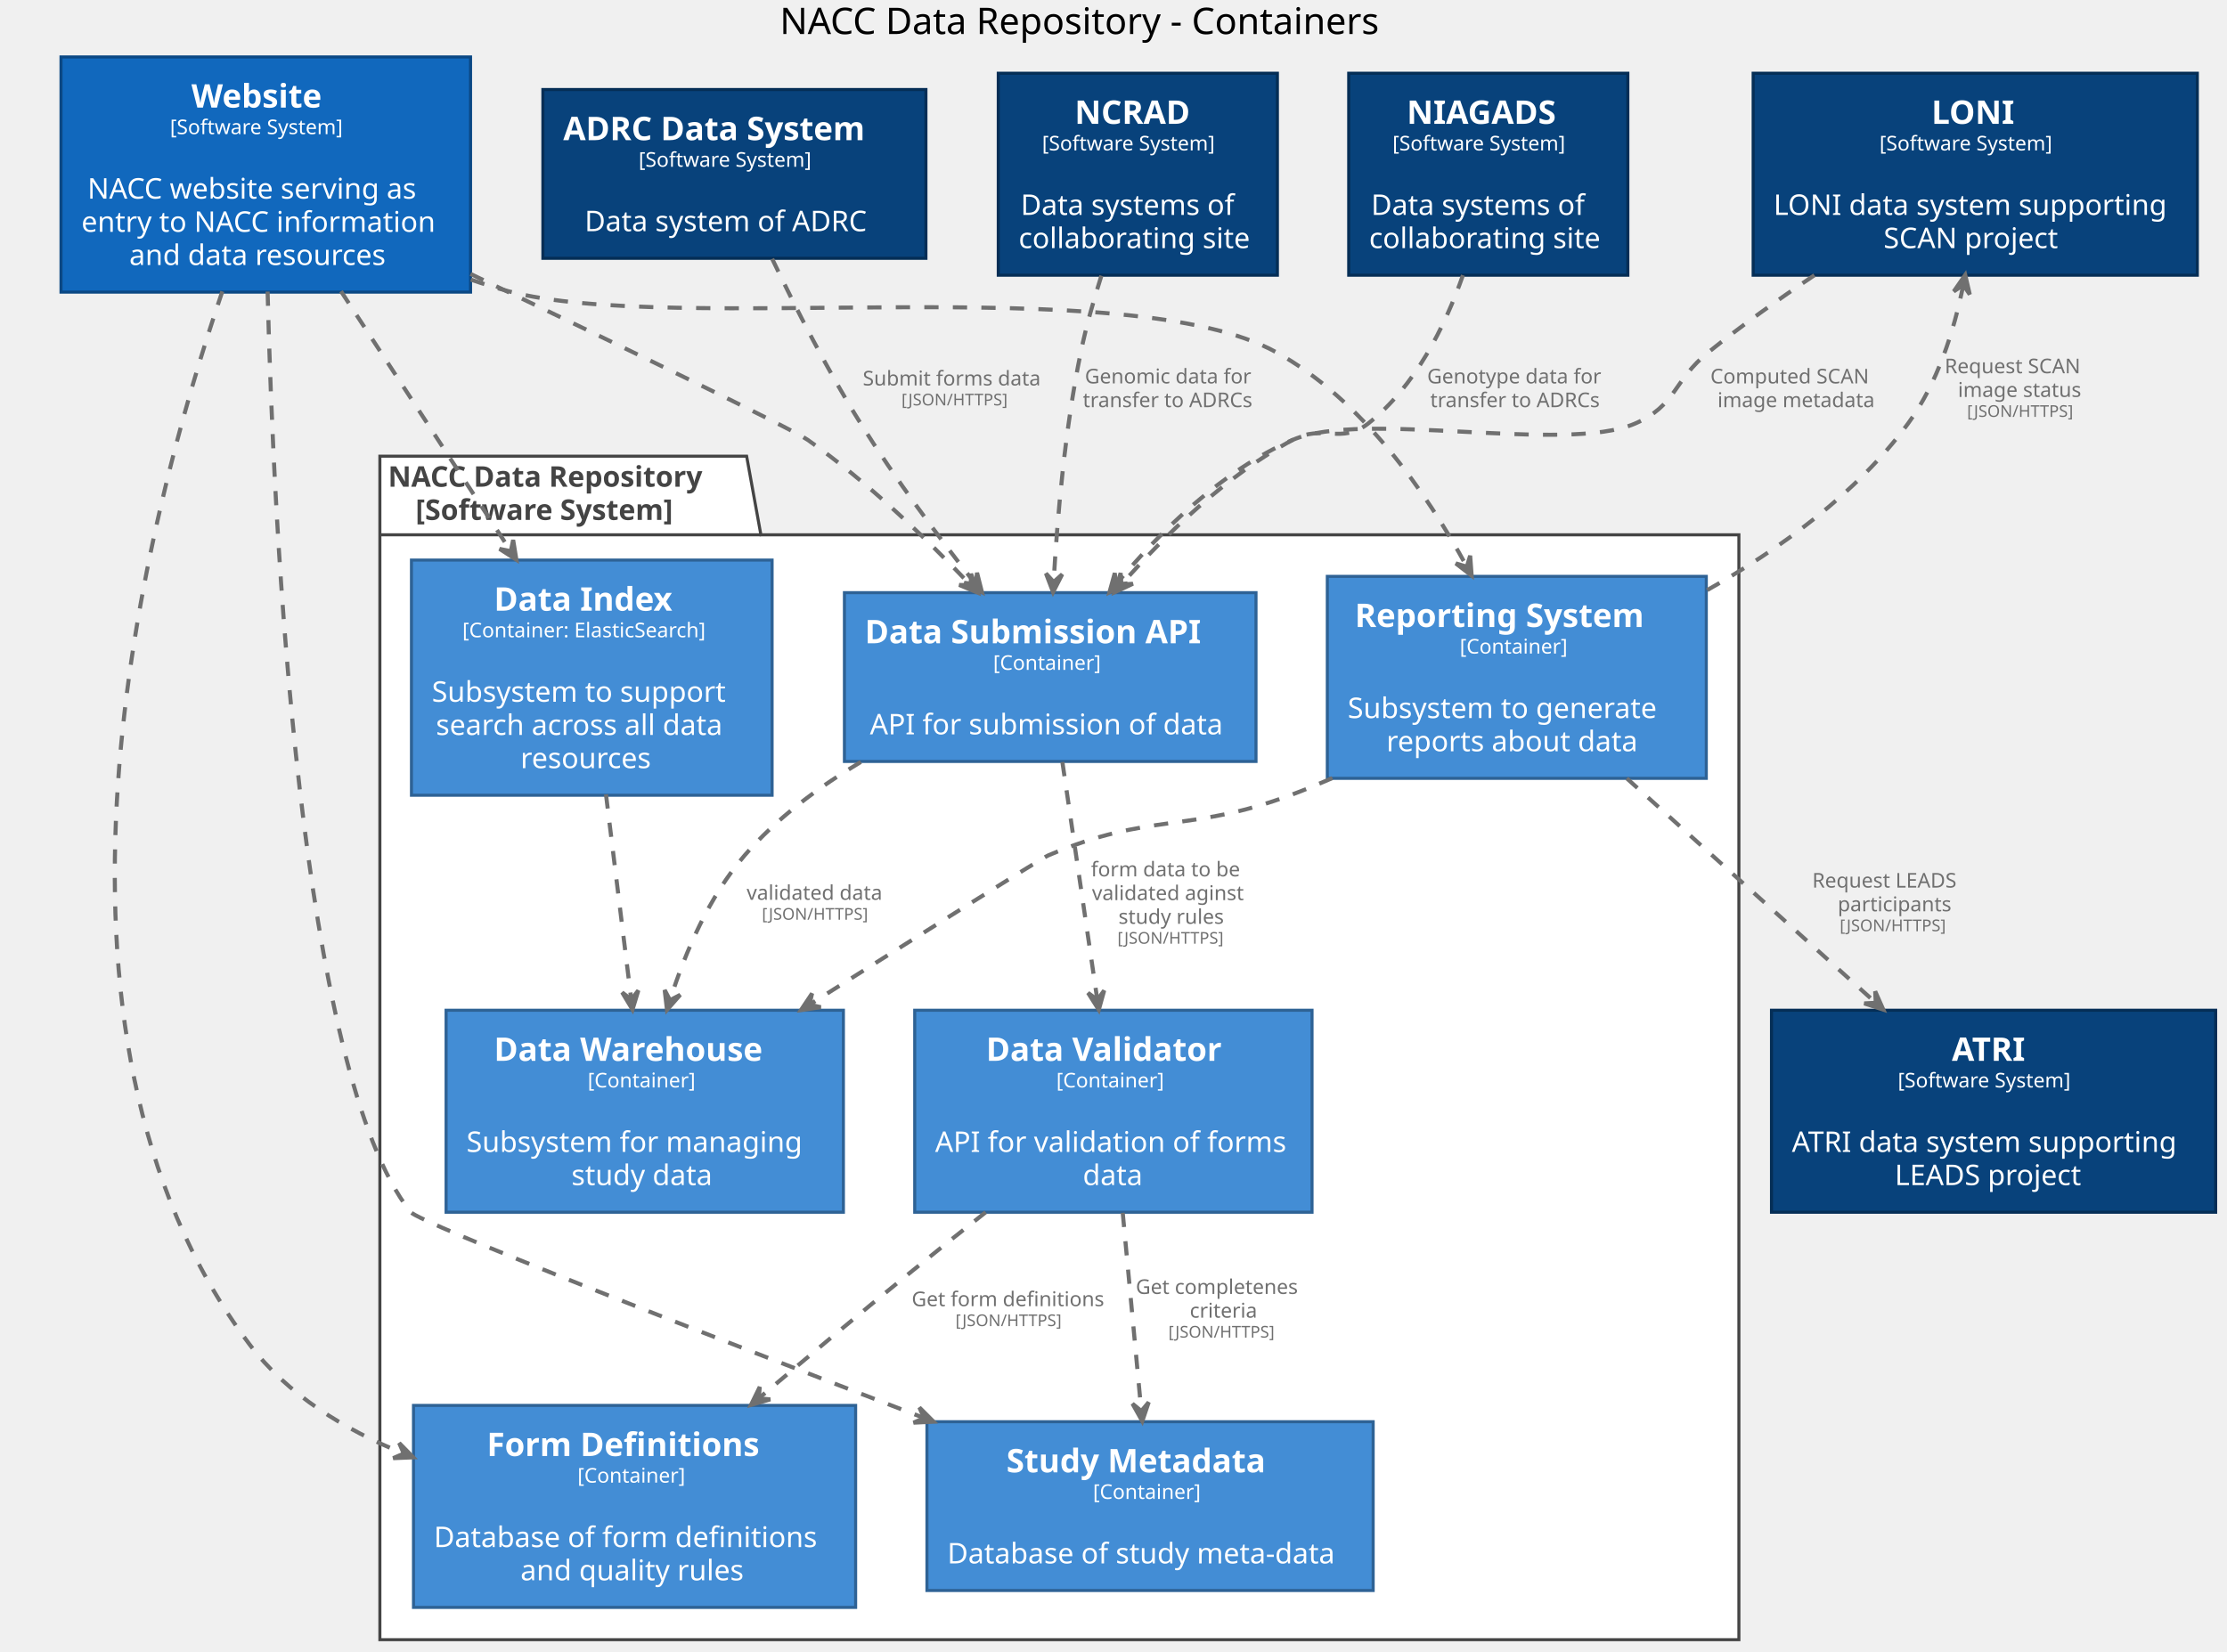
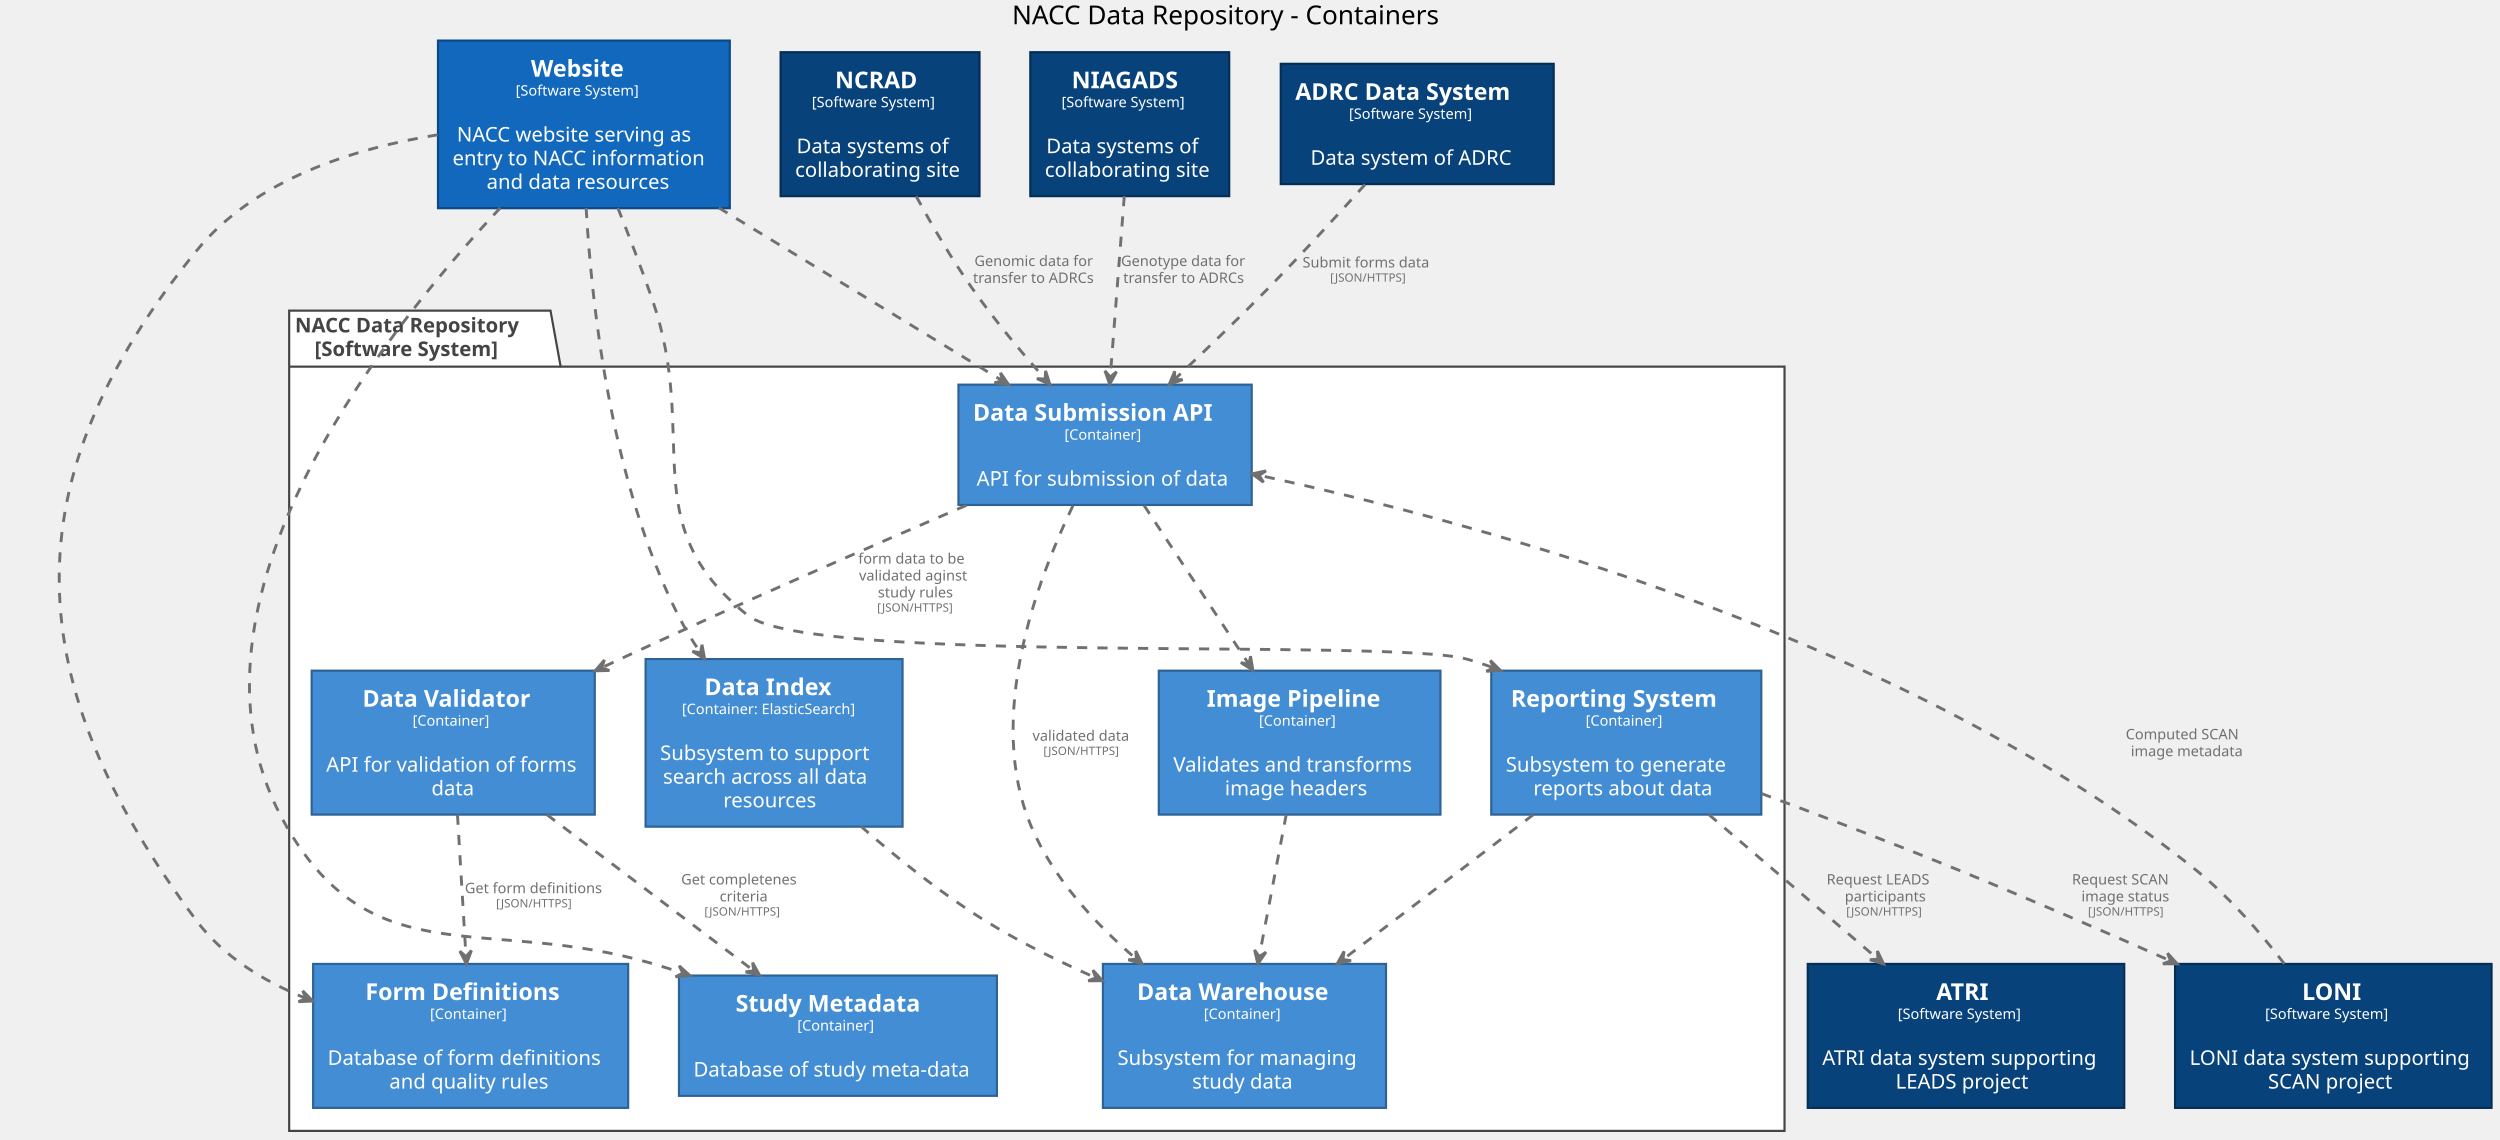
- <svg xmlns="http://www.w3.org/2000/svg" contentScriptType="application/ecmascript" contentStyleType="text/css" height="811px" preserveAspectRatio="none" style="width:1093px;height:811px;background:#FFFFFF;" version="1.1" viewBox="0 0 1093 811" width="1093px" zoomAndPan="magnify">
+ <svg xmlns="http://www.w3.org/2000/svg" contentScriptType="application/ecmascript" contentStyleType="text/css" height="785px" preserveAspectRatio="none" style="width:1722px;height:785px;background:#FFFFFF;" version="1.1" viewBox="0 0 1722 785" width="1722px" zoomAndPan="magnify">
  <defs />
  <g>
-     <text fill="#000000" font-family="sans-serif" font-size="18" lengthAdjust="spacing" textLength="315" x="382.72" y="16.708">NACC Data Repository - Containers</text>
-     <polygon fill="#FFFFFF" points="186.44,223.953,366.44,223.953,373.44,262.547,853.44,262.547,853.44,804.953,186.44,804.953,186.44,223.953" style="stroke:#444444;stroke-width:1.5;" />
-     <line style="stroke:#444444;stroke-width:1.5;" x1="186.44" x2="373.44" y1="262.547" y2="262.547" />
-     <text fill="#444444" font-family="sans-serif" font-size="14" font-weight="bold" lengthAdjust="spacing" textLength="174" x="190.44" y="238.948">NACC Data Repository</text>
-     <text fill="#444444" font-family="sans-serif" font-size="14" font-weight="bold" lengthAdjust="spacing" textLength="147" x="203.94" y="255.245">[Software System]</text>
-     <rect fill="#438DD5" height="115.453" style="stroke:#2E6295;stroke-width:1.5;" width="177" x="201.94" y="274.953" />
-     <text fill="#FFFFFF" font-family="sans-serif" font-size="16" font-weight="bold" lengthAdjust="spacing" textLength="96" x="242.44" y="299.805">Data Index</text>
-     <text fill="#FFFFFF" font-family="sans-serif" font-size="10" lengthAdjust="spacing" textLength="127" x="226.94" y="312.86">[Container: ElasticSearch]</text>
-     <text fill="#FFFFFF" font-family="sans-serif" font-size="14" lengthAdjust="spacing" textLength="0" x="292.44" y="328.214" />
-     <text fill="#FFFFFF" font-family="sans-serif" font-size="14" lengthAdjust="spacing" textLength="153" x="211.94" y="344.511">Subsystem to support</text>
-     <text fill="#FFFFFF" font-family="sans-serif" font-size="14" lengthAdjust="spacing" textLength="149" x="213.94" y="360.808">search across all data</text>
-     <text fill="#FFFFFF" font-family="sans-serif" font-size="14" lengthAdjust="spacing" textLength="70" x="255.44" y="377.104">resources</text>
-     <rect fill="#438DD5" height="99.156" style="stroke:#2E6295;stroke-width:1.5;" width="186" x="651.44" y="282.953" />
-     <text fill="#FFFFFF" font-family="sans-serif" font-size="16" font-weight="bold" lengthAdjust="spacing" textLength="159" x="664.94" y="307.805">Reporting System</text>
-     <text fill="#FFFFFF" font-family="sans-serif" font-size="10" lengthAdjust="spacing" textLength="56" x="716.44" y="320.86">[Container]</text>
-     <text fill="#FFFFFF" font-family="sans-serif" font-size="14" lengthAdjust="spacing" textLength="0" x="746.44" y="336.214" />
-     <text fill="#FFFFFF" font-family="sans-serif" font-size="14" lengthAdjust="spacing" textLength="162" x="661.44" y="352.511">Subsystem to generate</text>
-     <text fill="#FFFFFF" font-family="sans-serif" font-size="14" lengthAdjust="spacing" textLength="128" x="680.44" y="368.808">reports about data</text>
-     <rect fill="#438DD5" height="99.156" style="stroke:#2E6295;stroke-width:1.5;" width="195" x="218.94" y="495.953" />
-     <text fill="#FFFFFF" font-family="sans-serif" font-size="16" font-weight="bold" lengthAdjust="spacing" textLength="148" x="242.44" y="520.805">Data Warehouse</text>
-     <text fill="#FFFFFF" font-family="sans-serif" font-size="10" lengthAdjust="spacing" textLength="56" x="288.44" y="533.86">[Container]</text>
-     <text fill="#FFFFFF" font-family="sans-serif" font-size="14" lengthAdjust="spacing" textLength="0" x="318.44" y="549.214" />
-     <text fill="#FFFFFF" font-family="sans-serif" font-size="14" lengthAdjust="spacing" textLength="171" x="228.94" y="565.511">Subsystem for managing</text>
-     <text fill="#FFFFFF" font-family="sans-serif" font-size="14" lengthAdjust="spacing" textLength="72" x="280.44" y="581.808">study data</text>
-     <rect fill="#438DD5" height="99.156" style="stroke:#2E6295;stroke-width:1.5;" width="217" x="202.94" y="689.953" />
-     <text fill="#FFFFFF" font-family="sans-serif" font-size="16" font-weight="bold" lengthAdjust="spacing" textLength="145" x="238.94" y="714.805">Form Definitions</text>
-     <text fill="#FFFFFF" font-family="sans-serif" font-size="10" lengthAdjust="spacing" textLength="56" x="283.44" y="727.86">[Container]</text>
-     <text fill="#FFFFFF" font-family="sans-serif" font-size="14" lengthAdjust="spacing" textLength="0" x="313.44" y="743.214" />
-     <text fill="#FFFFFF" font-family="sans-serif" font-size="14" lengthAdjust="spacing" textLength="193" x="212.94" y="759.511">Database of form definitions</text>
-     <text fill="#FFFFFF" font-family="sans-serif" font-size="14" lengthAdjust="spacing" textLength="112" x="255.44" y="775.808">and quality rules</text>
-     <rect fill="#438DD5" height="82.859" style="stroke:#2E6295;stroke-width:1.5;" width="219" x="454.94" y="697.953" />
-     <text fill="#FFFFFF" font-family="sans-serif" font-size="16" font-weight="bold" lengthAdjust="spacing" textLength="141" x="493.94" y="722.805">Study Metadata</text>
-     <text fill="#FFFFFF" font-family="sans-serif" font-size="10" lengthAdjust="spacing" textLength="56" x="536.44" y="735.86">[Container]</text>
-     <text fill="#FFFFFF" font-family="sans-serif" font-size="14" lengthAdjust="spacing" textLength="0" x="566.44" y="751.214" />
-     <text fill="#FFFFFF" font-family="sans-serif" font-size="14" lengthAdjust="spacing" textLength="199" x="464.94" y="767.511">Database of study meta-data</text>
-     <rect fill="#438DD5" height="99.156" style="stroke:#2E6295;stroke-width:1.5;" width="195" x="448.94" y="495.953" />
-     <text fill="#FFFFFF" font-family="sans-serif" font-size="16" font-weight="bold" lengthAdjust="spacing" textLength="125" x="483.94" y="520.805">Data Validator</text>
-     <text fill="#FFFFFF" font-family="sans-serif" font-size="10" lengthAdjust="spacing" textLength="56" x="518.44" y="533.86">[Container]</text>
-     <text fill="#FFFFFF" font-family="sans-serif" font-size="14" lengthAdjust="spacing" textLength="0" x="548.44" y="549.214" />
-     <text fill="#FFFFFF" font-family="sans-serif" font-size="14" lengthAdjust="spacing" textLength="171" x="458.94" y="565.511">API for validation of forms</text>
-     <text fill="#FFFFFF" font-family="sans-serif" font-size="14" lengthAdjust="spacing" textLength="30" x="531.44" y="581.808">data</text>
-     <rect fill="#438DD5" height="82.859" style="stroke:#2E6295;stroke-width:1.5;" width="202" x="414.44" y="290.953" />
-     <text fill="#FFFFFF" font-family="sans-serif" font-size="16" font-weight="bold" lengthAdjust="spacing" textLength="182" x="424.44" y="315.805">Data Submission API</text>
-     <text fill="#FFFFFF" font-family="sans-serif" font-size="10" lengthAdjust="spacing" textLength="56" x="487.44" y="328.86">[Container]</text>
-     <text fill="#FFFFFF" font-family="sans-serif" font-size="14" lengthAdjust="spacing" textLength="0" x="517.44" y="344.214" />
-     <text fill="#FFFFFF" font-family="sans-serif" font-size="14" lengthAdjust="spacing" textLength="177" x="426.94" y="360.511">API for submission of data</text>
-     <rect fill="#08427B" height="99.156" style="stroke:#052E56;stroke-width:1.5;" width="218" x="869.44" y="495.953" />
-     <text fill="#FFFFFF" font-family="sans-serif" font-size="16" font-weight="bold" lengthAdjust="spacing" textLength="41" x="957.94" y="520.805">ATRI</text>
-     <text fill="#FFFFFF" font-family="sans-serif" font-size="10" lengthAdjust="spacing" textLength="94" x="931.44" y="533.86">[Software System]</text>
-     <text fill="#FFFFFF" font-family="sans-serif" font-size="14" lengthAdjust="spacing" textLength="0" x="980.44" y="549.214" />
-     <text fill="#FFFFFF" font-family="sans-serif" font-size="14" lengthAdjust="spacing" textLength="198" x="879.44" y="565.511">ATRI data system supporting</text>
-     <text fill="#FFFFFF" font-family="sans-serif" font-size="14" lengthAdjust="spacing" textLength="97" x="929.94" y="581.808">LEADS project</text>
-     <rect fill="#08427B" height="99.156" style="stroke:#052E56;stroke-width:1.5;" width="137" x="661.94" y="35.953" />
-     <text fill="#FFFFFF" font-family="sans-serif" font-size="16" font-weight="bold" lengthAdjust="spacing" textLength="80" x="690.44" y="60.805">NIAGADS</text>
-     <text fill="#FFFFFF" font-family="sans-serif" font-size="10" lengthAdjust="spacing" textLength="94" x="683.44" y="73.86">[Software System]</text>
-     <text fill="#FFFFFF" font-family="sans-serif" font-size="14" lengthAdjust="spacing" textLength="0" x="732.44" y="89.214" />
-     <text fill="#FFFFFF" font-family="sans-serif" font-size="14" lengthAdjust="spacing" textLength="111" x="672.94" y="105.511">Data systems of</text>
-     <text fill="#FFFFFF" font-family="sans-serif" font-size="14" lengthAdjust="spacing" textLength="117" x="671.94" y="121.808">collaborating site</text>
-     <rect fill="#1168BD" height="115.453" style="stroke:#0B4884;stroke-width:1.5;" width="201" x="29.94" y="27.953" />
-     <text fill="#FFFFFF" font-family="sans-serif" font-size="16" font-weight="bold" lengthAdjust="spacing" textLength="73" x="93.94" y="52.805">Website</text>
-     <text fill="#FFFFFF" font-family="sans-serif" font-size="10" lengthAdjust="spacing" textLength="94" x="83.44" y="65.86">[Software System]</text>
-     <text fill="#FFFFFF" font-family="sans-serif" font-size="14" lengthAdjust="spacing" textLength="0" x="132.44" y="81.214" />
-     <text fill="#FFFFFF" font-family="sans-serif" font-size="14" lengthAdjust="spacing" textLength="171" x="42.94" y="97.511">NACC website serving as</text>
-     <text fill="#FFFFFF" font-family="sans-serif" font-size="14" lengthAdjust="spacing" textLength="177" x="39.94" y="113.808">entry to NACC information</text>
-     <text fill="#FFFFFF" font-family="sans-serif" font-size="14" lengthAdjust="spacing" textLength="134" x="63.44" y="130.105">and data resources</text>
-     <rect fill="#08427B" height="82.859" style="stroke:#052E56;stroke-width:1.5;" width="188" x="266.44" y="43.953" />
-     <text fill="#FFFFFF" font-family="sans-serif" font-size="16" font-weight="bold" lengthAdjust="spacing" textLength="168" x="276.44" y="68.805">ADRC Data System</text>
-     <text fill="#FFFFFF" font-family="sans-serif" font-size="10" lengthAdjust="spacing" textLength="94" x="313.44" y="81.86">[Software System]</text>
-     <text fill="#FFFFFF" font-family="sans-serif" font-size="14" lengthAdjust="spacing" textLength="0" x="362.44" y="97.214" />
-     <text fill="#FFFFFF" font-family="sans-serif" font-size="14" lengthAdjust="spacing" textLength="147" x="286.94" y="113.511">Data system of ADRC</text>
-     <rect fill="#08427B" height="99.156" style="stroke:#052E56;stroke-width:1.5;" width="218" x="860.44" y="35.953" />
-     <text fill="#FFFFFF" font-family="sans-serif" font-size="16" font-weight="bold" lengthAdjust="spacing" textLength="43" x="947.94" y="60.805">LONI</text>
-     <text fill="#FFFFFF" font-family="sans-serif" font-size="10" lengthAdjust="spacing" textLength="94" x="922.44" y="73.86">[Software System]</text>
-     <text fill="#FFFFFF" font-family="sans-serif" font-size="14" lengthAdjust="spacing" textLength="0" x="971.44" y="89.214" />
-     <text fill="#FFFFFF" font-family="sans-serif" font-size="14" lengthAdjust="spacing" textLength="198" x="870.44" y="105.511">LONI data system supporting</text>
-     <text fill="#FFFFFF" font-family="sans-serif" font-size="14" lengthAdjust="spacing" textLength="90" x="924.44" y="121.808">SCAN project</text>
-     <rect fill="#08427B" height="99.156" style="stroke:#052E56;stroke-width:1.5;" width="137" x="489.94" y="35.953" />
-     <text fill="#FFFFFF" font-family="sans-serif" font-size="16" font-weight="bold" lengthAdjust="spacing" textLength="62" x="527.44" y="60.805">NCRAD</text>
-     <text fill="#FFFFFF" font-family="sans-serif" font-size="10" lengthAdjust="spacing" textLength="94" x="511.44" y="73.86">[Software System]</text>
-     <text fill="#FFFFFF" font-family="sans-serif" font-size="14" lengthAdjust="spacing" textLength="0" x="560.44" y="89.214" />
-     <text fill="#FFFFFF" font-family="sans-serif" font-size="14" lengthAdjust="spacing" textLength="111" x="500.94" y="105.511">Data systems of</text>
-     <text fill="#FFFFFF" font-family="sans-serif" font-size="14" lengthAdjust="spacing" textLength="117" x="499.94" y="121.808">collaborating site</text>
-     <path d="M798.42,382.123 C834.88,415.003 882.99,458.383 920.29,492.023 " fill="none" id="NACCDataRepository.ReportingSystem-to-ATRI" style="stroke:#707070;stroke-width:2.0;stroke-dasharray:7.0,7.0;" />
-     <polygon fill="#707070" points="924.33,495.663,920.335,486.661,920.621,492.31,914.971,492.596,924.33,495.663" style="stroke:#707070;stroke-width:2.0;" />
-     <text fill="#707070" font-family="sans-serif" font-size="10" lengthAdjust="spacing" textLength="78" x="889.44" y="435.735">Request LEADS</text>
-     <text fill="#707070" font-family="sans-serif" font-size="10" lengthAdjust="spacing" textLength="56" x="901.94" y="447.376">participants</text>
-     <text fill="#707070" font-family="sans-serif" font-size="8" lengthAdjust="spacing" textLength="54" x="902.94" y="457.16">[JSON/HTTPS]</text>
-     <path d="M521.42,374.133 C526.28,407.233 533.19,454.233 538.51,490.483 " fill="none" id="NACCDataRepository.DataSubmissionAPI-to-NACCDataRepository.DataValidator" style="stroke:#707070;stroke-width:2.0;stroke-dasharray:7.0,7.0;" />
-     <polygon fill="#707070" points="539.28,495.743,541.925,486.256,538.551,490.797,534.01,487.423,539.28,495.743" style="stroke:#707070;stroke-width:2.0;" />
-     <text fill="#707070" font-family="sans-serif" font-size="10" lengthAdjust="spacing" textLength="77" x="535.44" y="430.235">form data to be</text>
-     <text fill="#707070" font-family="sans-serif" font-size="10" lengthAdjust="spacing" textLength="76" x="535.94" y="441.876">validated aginst</text>
-     <text fill="#707070" font-family="sans-serif" font-size="10" lengthAdjust="spacing" textLength="53" x="548.94" y="453.517">study rules</text>
-     <text fill="#707070" font-family="sans-serif" font-size="8" lengthAdjust="spacing" textLength="54" x="548.44" y="463.301">[JSON/HTTPS]</text>
-     <path d="M422.49,374.063 C401.68,386.453 381.14,401.733 365.44,419.953 C348.1,440.073 336.47,467.063 328.91,490.773 " fill="none" id="NACCDataRepository.DataSubmissionAPI-to-NACCDataRepository.DataWarehouse" style="stroke:#707070;stroke-width:2.0;stroke-dasharray:7.0,7.0;" />
-     <polygon fill="#707070" points="327.36,495.783,333.855,488.379,328.846,491.009,326.216,486.001,327.36,495.783" style="stroke:#707070;stroke-width:2.0;" />
-     <text fill="#707070" font-family="sans-serif" font-size="10" lengthAdjust="spacing" textLength="69" x="366.44" y="441.735">validated data</text>
-     <text fill="#707070" font-family="sans-serif" font-size="8" lengthAdjust="spacing" textLength="54" x="373.94" y="451.519">[JSON/HTTPS]</text>
-     <path d="M297.41,389.993 C301.25,421.153 305.99,459.633 309.78,490.383 " fill="none" id="NACCDataRepository.DataIndex-to-NACCDataRepository.DataWarehouse" style="stroke:#707070;stroke-width:2.0;stroke-dasharray:7.0,7.0;" />
-     <polygon fill="#707070" points="310.43,495.643,313.293,486.219,309.815,490.681,305.354,487.203,310.43,495.643" style="stroke:#707070;stroke-width:2.0;" />
-     <text fill="#000000" font-family="sans-serif" font-size="10" lengthAdjust="spacing" textLength="0" x="310.44" y="446.735" />
-     <path d="M653.94,381.973 C647.41,384.833 640.87,387.533 634.44,389.953 C582.98,409.303 565.01,398.383 514.44,419.953 C511.13,421.363 450.77,459.393 397.56,493.053 " fill="none" id="NACCDataRepository.ReportingSystem-to-NACCDataRepository.DataWarehouse" style="stroke:#707070;stroke-width:2.0;stroke-dasharray:7.0,7.0;" />
-     <polygon fill="#707070" points="393.09,495.873,402.835,494.448,397.317,493.203,398.562,487.685,393.09,495.873" style="stroke:#707070;stroke-width:2.0;" />
-     <text fill="#000000" font-family="sans-serif" font-size="10" lengthAdjust="spacing" textLength="0" x="518.44" y="446.735" />
-     <path d="M230.95,134.473 C303.03,169.063 388.75,210.563 396.44,215.953 C425.64,236.433 454.44,264.143 476.39,287.283 " fill="none" id="Website-to-NACCDataRepository.DataSubmissionAPI" style="stroke:#707070;stroke-width:2.0;stroke-dasharray:7.0,7.0;" />
-     <polygon fill="#707070" points="479.86,290.953,476.586,281.664,476.426,287.319,470.772,287.159,479.86,290.953" style="stroke:#707070;stroke-width:2.0;" />
-     <text fill="#000000" font-family="sans-serif" font-size="10" lengthAdjust="spacing" textLength="0" x="381.44" y="194.235" />
-     <path d="M167.35,142.973 C192.28,181.143 225.17,231.513 250.68,270.573 " fill="none" id="Website-to-NACCDataRepository.DataIndex" style="stroke:#707070;stroke-width:2.0;stroke-dasharray:7.0,7.0;" />
-     <polygon fill="#707070" points="253.44,274.793,251.853,265.073,250.7,270.611,245.161,269.458,253.44,274.793" style="stroke:#707070;stroke-width:2.0;" />
-     <text fill="#000000" font-family="sans-serif" font-size="10" lengthAdjust="spacing" textLength="0" x="209.44" y="194.235" />
-     <path d="M231.09,137.253 C237.22,139.403 243.36,141.323 249.44,142.953 C330.63,164.663 552.89,132.283 626.44,172.953 C668.53,196.233 699.91,241.553 719.69,277.793 " fill="none" id="Website-to-NACCDataRepository.ReportingSystem" style="stroke:#707070;stroke-width:2.0;stroke-dasharray:7.0,7.0;" />
-     <polygon fill="#707070" points="722.28,282.613,721.544,272.792,719.914,278.209,714.497,276.578,722.28,282.613" style="stroke:#707070;stroke-width:2.0;" />
-     <text fill="#000000" font-family="sans-serif" font-size="10" lengthAdjust="spacing" textLength="0" x="671.44" y="194.235" />
-     <path d="M131.34,143.143 C134.31,260.683 147.02,525.773 201.44,594.953 C205.65,600.313 348.05,655.653 453.21,696.013 " fill="none" id="Website-to-NACCDataRepository.StudyMetadata" style="stroke:#707070;stroke-width:2.0;stroke-dasharray:7.0,7.0;" />
-     <polygon fill="#707070" points="458.19,697.923,451.23,690.955,453.524,696.125,448.354,698.42,458.19,697.923" style="stroke:#707070;stroke-width:2.0;" />
-     <text fill="#000000" font-family="sans-serif" font-size="10" lengthAdjust="spacing" textLength="0" x="161.44" y="446.735" />
-     <path d="M109.12,143.053 C71.11,254.543 6,505.193 122.44,659.953 C141.12,684.783 169.09,701.803 197.82,713.463 " fill="none" id="Website-to-NACCDataRepository.FormDefinitions" style="stroke:#707070;stroke-width:2.0;stroke-dasharray:7.0,7.0;" />
-     <polygon fill="#707070" points="202.81,715.433,195.913,708.402,198.161,713.593,192.97,715.841,202.81,715.433" style="stroke:#707070;stroke-width:2.0;" />
-     <text fill="#000000" font-family="sans-serif" font-size="10" lengthAdjust="spacing" textLength="0" x="61.44" y="446.735" />
-     <path d="M483.77,595.123 C471.34,604.923 458.43,615.213 446.44,624.953 C422.07,644.753 395.55,666.913 372.53,686.353 " fill="none" id="NACCDataRepository.DataValidator-to-NACCDataRepository.FormDefinitions" style="stroke:#707070;stroke-width:2.0;stroke-dasharray:7.0,7.0;" />
-     <polygon fill="#707070" points="368.57,689.703,378.035,686.98,372.399,686.488,372.891,680.853,368.57,689.703" style="stroke:#707070;stroke-width:2.0;" />
-     <text fill="#707070" font-family="sans-serif" font-size="10" lengthAdjust="spacing" textLength="97" x="447.44" y="641.235">Get form definitions</text>
-     <text fill="#707070" font-family="sans-serif" font-size="8" lengthAdjust="spacing" textLength="54" x="468.94" y="651.019">[JSON/HTTPS]</text>
-     <path d="M551.03,595.403 C553.83,625.333 557.4,663.373 560.15,692.703 " fill="none" id="NACCDataRepository.DataValidator-to-NACCDataRepository.StudyMetadata" style="stroke:#707070;stroke-width:2.0;stroke-dasharray:7.0,7.0;" />
-     <polygon fill="#707070" points="560.62,697.703,563.782,688.375,560.163,692.724,555.815,689.106,560.62,697.703" style="stroke:#707070;stroke-width:2.0;" />
-     <text fill="#707070" font-family="sans-serif" font-size="10" lengthAdjust="spacing" textLength="83" x="557.44" y="635.235">Get completenes</text>
-     <text fill="#707070" font-family="sans-serif" font-size="10" lengthAdjust="spacing" textLength="33" x="583.94" y="646.876">criteria</text>
-     <text fill="#707070" font-family="sans-serif" font-size="8" lengthAdjust="spacing" textLength="54" x="573.44" y="656.66">[JSON/HTTPS]</text>
-     <path d="M378.99,127.083 C390.51,151.163 406.19,181.943 422.44,207.953 C439.38,235.053 460.69,263.673 478.63,286.523 " fill="none" id="ADRCDataSystem-to-NACCDataRepository.DataSubmissionAPI" style="stroke:#707070;stroke-width:2.0;stroke-dasharray:7.0,7.0;" />
-     <polygon fill="#707070" points="481.94,290.723,479.526,281.175,478.851,286.791,473.235,286.116,481.94,290.723" style="stroke:#707070;stroke-width:2.0;" />
-     <text fill="#707070" font-family="sans-serif" font-size="10" lengthAdjust="spacing" textLength="92" x="423.44" y="189.235">Submit forms data</text>
-     <text fill="#707070" font-family="sans-serif" font-size="8" lengthAdjust="spacing" textLength="54" x="442.44" y="199.019">[JSON/HTTPS]</text>
-     <path d="M540.56,135.353 C536.69,147.503 532.99,160.583 530.44,172.953 C522.69,210.463 518.94,253.813 517.12,285.683 " fill="none" id="NCRAD-to-NACCDataRepository.DataSubmissionAPI" style="stroke:#707070;stroke-width:2.0;stroke-dasharray:7.0,7.0;" />
-     <polygon fill="#707070" points="516.85,290.703,521.332,281.933,517.121,285.711,513.344,281.5,516.85,290.703" style="stroke:#707070;stroke-width:2.0;" />
-     <text fill="#707070" font-family="sans-serif" font-size="10" lengthAdjust="spacing" textLength="85" x="532.44" y="188.235">Genomic data for</text>
-     <text fill="#707070" font-family="sans-serif" font-size="10" lengthAdjust="spacing" textLength="90" x="531.44" y="199.876">transfer to ADRCs</text>
-     <path d="M718.01,135.113 C709.1,160.453 694.49,189.843 671.44,207.953 C658.21,218.343 649.27,208.013 634.44,215.953 C601.92,233.373 572.14,262.293 550.5,286.833 " fill="none" id="NIAGADS-to-NACCDataRepository.DataSubmissionAPI" style="stroke:#707070;stroke-width:2.0;stroke-dasharray:7.0,7.0;" />
-     <polygon fill="#707070" points="547.1,290.733,556.028,286.575,550.384,286.963,549.996,281.32,547.1,290.733" style="stroke:#707070;stroke-width:2.0;" />
-     <text fill="#707070" font-family="sans-serif" font-size="10" lengthAdjust="spacing" textLength="90" x="700.44" y="188.235">Genotype data for</text>
-     <text fill="#707070" font-family="sans-serif" font-size="10" lengthAdjust="spacing" textLength="90" x="701.94" y="199.876">transfer to ADRCs</text>
-     <path d="M890.5,135.123 C872.92,146.903 854.69,159.883 838.44,172.953 C821.05,186.943 822.91,199.073 802.44,207.953 C768.15,222.833 668.73,201.093 634.44,215.953 C599.71,231.003 569.27,261.063 547.87,286.733 " fill="none" id="LONI-to-NACCDataRepository.DataSubmissionAPI" style="stroke:#707070;stroke-width:2.0;stroke-dasharray:7.0,7.0;" />
-     <polygon fill="#707070" points="544.51,290.813,553.316,286.402,547.686,286.951,547.136,281.321,544.51,290.813" style="stroke:#707070;stroke-width:2.0;" />
-     <text fill="#707070" font-family="sans-serif" font-size="10" lengthAdjust="spacing" textLength="85" x="839.44" y="188.235">Computed SCAN</text>
-     <text fill="#707070" font-family="sans-serif" font-size="10" lengthAdjust="spacing" textLength="81" x="842.94" y="199.876">image metadata</text>
-     <path d="M837.89,289.693 C873.37,269.603 911.26,242.323 936.44,207.953 C950.85,188.283 958.97,162.683 963.54,140.053 " fill="none" id="NACCDataRepository.ReportingSystem-to-LONI" style="stroke:#707070;stroke-width:2.0;stroke-dasharray:7.0,7.0;" />
-     <polygon fill="#707070" points="964.52,134.973,958.896,143.058,963.578,139.884,966.753,144.566,964.52,134.973" style="stroke:#707070;stroke-width:2.0;" />
-     <text fill="#707070" font-family="sans-serif" font-size="10" lengthAdjust="spacing" textLength="73" x="954.44" y="183.235">Request SCAN</text>
-     <text fill="#707070" font-family="sans-serif" font-size="10" lengthAdjust="spacing" textLength="63" x="960.94" y="194.876">image status</text>
-     <text fill="#707070" font-family="sans-serif" font-size="8" lengthAdjust="spacing" textLength="54" x="965.44" y="204.66">[JSON/HTTPS]</text>
+     <text fill="#000000" font-family="sans-serif" font-size="18" lengthAdjust="spacing" textLength="315" x="697.09" y="16.708">NACC Data Repository - Containers</text>
+     <polygon fill="#FFFFFF" points="199.18,213.953,379.18,213.953,386.18,252.547,1229.18,252.547,1229.18,778.953,199.18,778.953,199.18,213.953" style="stroke:#444444;stroke-width:1.5;" />
+     <line style="stroke:#444444;stroke-width:1.5;" x1="199.18" x2="386.18" y1="252.547" y2="252.547" />
+     <text fill="#444444" font-family="sans-serif" font-size="14" font-weight="bold" lengthAdjust="spacing" textLength="174" x="203.18" y="228.948">NACC Data Repository</text>
+     <text fill="#444444" font-family="sans-serif" font-size="14" font-weight="bold" lengthAdjust="spacing" textLength="147" x="216.68" y="245.245">[Software System]</text>
+     <rect fill="#438DD5" height="82.859" style="stroke:#2E6295;stroke-width:1.5;" width="202" x="660.18" y="264.953" />
+     <text fill="#FFFFFF" font-family="sans-serif" font-size="16" font-weight="bold" lengthAdjust="spacing" textLength="182" x="670.18" y="289.805">Data Submission API</text>
+     <text fill="#FFFFFF" font-family="sans-serif" font-size="10" lengthAdjust="spacing" textLength="56" x="733.18" y="302.86">[Container]</text>
+     <text fill="#FFFFFF" font-family="sans-serif" font-size="14" lengthAdjust="spacing" textLength="0" x="763.18" y="318.214" />
+     <text fill="#FFFFFF" font-family="sans-serif" font-size="14" lengthAdjust="spacing" textLength="177" x="672.68" y="334.511">API for submission of data</text>
+     <rect fill="#438DD5" height="115.453" style="stroke:#2E6295;stroke-width:1.5;" width="177" x="444.68" y="453.953" />
+     <text fill="#FFFFFF" font-family="sans-serif" font-size="16" font-weight="bold" lengthAdjust="spacing" textLength="96" x="485.18" y="478.805">Data Index</text>
+     <text fill="#FFFFFF" font-family="sans-serif" font-size="10" lengthAdjust="spacing" textLength="127" x="469.68" y="491.86">[Container: ElasticSearch]</text>
+     <text fill="#FFFFFF" font-family="sans-serif" font-size="14" lengthAdjust="spacing" textLength="0" x="535.18" y="507.214" />
+     <text fill="#FFFFFF" font-family="sans-serif" font-size="14" lengthAdjust="spacing" textLength="153" x="454.68" y="523.511">Subsystem to support</text>
+     <text fill="#FFFFFF" font-family="sans-serif" font-size="14" lengthAdjust="spacing" textLength="149" x="456.68" y="539.808">search across all data</text>
+     <text fill="#FFFFFF" font-family="sans-serif" font-size="14" lengthAdjust="spacing" textLength="70" x="498.18" y="556.105">resources</text>
+     <rect fill="#438DD5" height="99.156" style="stroke:#2E6295;stroke-width:1.5;" width="186" x="1027.18" y="461.953" />
+     <text fill="#FFFFFF" font-family="sans-serif" font-size="16" font-weight="bold" lengthAdjust="spacing" textLength="159" x="1040.68" y="486.805">Reporting System</text>
+     <text fill="#FFFFFF" font-family="sans-serif" font-size="10" lengthAdjust="spacing" textLength="56" x="1092.18" y="499.86">[Container]</text>
+     <text fill="#FFFFFF" font-family="sans-serif" font-size="14" lengthAdjust="spacing" textLength="0" x="1122.18" y="515.214" />
+     <text fill="#FFFFFF" font-family="sans-serif" font-size="14" lengthAdjust="spacing" textLength="162" x="1037.18" y="531.511">Subsystem to generate</text>
+     <text fill="#FFFFFF" font-family="sans-serif" font-size="14" lengthAdjust="spacing" textLength="128" x="1056.18" y="547.808">reports about data</text>
+     <rect fill="#438DD5" height="99.156" style="stroke:#2E6295;stroke-width:1.5;" width="195" x="759.68" y="663.953" />
+     <text fill="#FFFFFF" font-family="sans-serif" font-size="16" font-weight="bold" lengthAdjust="spacing" textLength="148" x="783.18" y="688.805">Data Warehouse</text>
+     <text fill="#FFFFFF" font-family="sans-serif" font-size="10" lengthAdjust="spacing" textLength="56" x="829.18" y="701.86">[Container]</text>
+     <text fill="#FFFFFF" font-family="sans-serif" font-size="14" lengthAdjust="spacing" textLength="0" x="859.18" y="717.214" />
+     <text fill="#FFFFFF" font-family="sans-serif" font-size="14" lengthAdjust="spacing" textLength="171" x="769.68" y="733.511">Subsystem for managing</text>
+     <text fill="#FFFFFF" font-family="sans-serif" font-size="14" lengthAdjust="spacing" textLength="72" x="821.18" y="749.808">study data</text>
+     <rect fill="#438DD5" height="99.156" style="stroke:#2E6295;stroke-width:1.5;" width="217" x="215.68" y="663.953" />
+     <text fill="#FFFFFF" font-family="sans-serif" font-size="16" font-weight="bold" lengthAdjust="spacing" textLength="145" x="251.68" y="688.805">Form Definitions</text>
+     <text fill="#FFFFFF" font-family="sans-serif" font-size="10" lengthAdjust="spacing" textLength="56" x="296.18" y="701.86">[Container]</text>
+     <text fill="#FFFFFF" font-family="sans-serif" font-size="14" lengthAdjust="spacing" textLength="0" x="326.18" y="717.214" />
+     <text fill="#FFFFFF" font-family="sans-serif" font-size="14" lengthAdjust="spacing" textLength="193" x="225.68" y="733.511">Database of form definitions</text>
+     <text fill="#FFFFFF" font-family="sans-serif" font-size="14" lengthAdjust="spacing" textLength="112" x="268.18" y="749.808">and quality rules</text>
+     <rect fill="#438DD5" height="82.859" style="stroke:#2E6295;stroke-width:1.5;" width="219" x="467.68" y="671.953" />
+     <text fill="#FFFFFF" font-family="sans-serif" font-size="16" font-weight="bold" lengthAdjust="spacing" textLength="141" x="506.68" y="696.805">Study Metadata</text>
+     <text fill="#FFFFFF" font-family="sans-serif" font-size="10" lengthAdjust="spacing" textLength="56" x="549.18" y="709.86">[Container]</text>
+     <text fill="#FFFFFF" font-family="sans-serif" font-size="14" lengthAdjust="spacing" textLength="0" x="579.18" y="725.214" />
+     <text fill="#FFFFFF" font-family="sans-serif" font-size="14" lengthAdjust="spacing" textLength="199" x="477.68" y="741.511">Database of study meta-data</text>
+     <rect fill="#438DD5" height="99.156" style="stroke:#2E6295;stroke-width:1.5;" width="195" x="214.68" y="461.953" />
+     <text fill="#FFFFFF" font-family="sans-serif" font-size="16" font-weight="bold" lengthAdjust="spacing" textLength="125" x="249.68" y="486.805">Data Validator</text>
+     <text fill="#FFFFFF" font-family="sans-serif" font-size="10" lengthAdjust="spacing" textLength="56" x="284.18" y="499.86">[Container]</text>
+     <text fill="#FFFFFF" font-family="sans-serif" font-size="14" lengthAdjust="spacing" textLength="0" x="314.18" y="515.214" />
+     <text fill="#FFFFFF" font-family="sans-serif" font-size="14" lengthAdjust="spacing" textLength="171" x="224.68" y="531.511">API for validation of forms</text>
+     <text fill="#FFFFFF" font-family="sans-serif" font-size="14" lengthAdjust="spacing" textLength="30" x="297.18" y="547.808">data</text>
+     <rect fill="#438DD5" height="99.156" style="stroke:#2E6295;stroke-width:1.5;" width="194" x="798.18" y="461.953" />
+     <text fill="#FFFFFF" font-family="sans-serif" font-size="16" font-weight="bold" lengthAdjust="spacing" textLength="128" x="831.18" y="486.805">Image Pipeline</text>
+     <text fill="#FFFFFF" font-family="sans-serif" font-size="10" lengthAdjust="spacing" textLength="56" x="867.18" y="499.86">[Container]</text>
+     <text fill="#FFFFFF" font-family="sans-serif" font-size="14" lengthAdjust="spacing" textLength="0" x="897.18" y="515.214" />
+     <text fill="#FFFFFF" font-family="sans-serif" font-size="14" lengthAdjust="spacing" textLength="170" x="808.18" y="531.511">Validates and transforms</text>
+     <text fill="#FFFFFF" font-family="sans-serif" font-size="14" lengthAdjust="spacing" textLength="103" x="843.68" y="547.808">image headers</text>
+     <rect fill="#08427B" height="99.156" style="stroke:#052E56;stroke-width:1.5;" width="137" x="537.68" y="35.953" />
+     <text fill="#FFFFFF" font-family="sans-serif" font-size="16" font-weight="bold" lengthAdjust="spacing" textLength="62" x="575.18" y="60.805">NCRAD</text>
+     <text fill="#FFFFFF" font-family="sans-serif" font-size="10" lengthAdjust="spacing" textLength="94" x="559.18" y="73.86">[Software System]</text>
+     <text fill="#FFFFFF" font-family="sans-serif" font-size="14" lengthAdjust="spacing" textLength="0" x="608.18" y="89.214" />
+     <text fill="#FFFFFF" font-family="sans-serif" font-size="14" lengthAdjust="spacing" textLength="111" x="548.68" y="105.511">Data systems of</text>
+     <text fill="#FFFFFF" font-family="sans-serif" font-size="14" lengthAdjust="spacing" textLength="117" x="547.68" y="121.808">collaborating site</text>
+     <rect fill="#1168BD" height="115.453" style="stroke:#0B4884;stroke-width:1.5;" width="201" x="301.68" y="27.953" />
+     <text fill="#FFFFFF" font-family="sans-serif" font-size="16" font-weight="bold" lengthAdjust="spacing" textLength="73" x="365.68" y="52.805">Website</text>
+     <text fill="#FFFFFF" font-family="sans-serif" font-size="10" lengthAdjust="spacing" textLength="94" x="355.18" y="65.86">[Software System]</text>
+     <text fill="#FFFFFF" font-family="sans-serif" font-size="14" lengthAdjust="spacing" textLength="0" x="404.18" y="81.214" />
+     <text fill="#FFFFFF" font-family="sans-serif" font-size="14" lengthAdjust="spacing" textLength="171" x="314.68" y="97.511">NACC website serving as</text>
+     <text fill="#FFFFFF" font-family="sans-serif" font-size="14" lengthAdjust="spacing" textLength="177" x="311.68" y="113.808">entry to NACC information</text>
+     <text fill="#FFFFFF" font-family="sans-serif" font-size="14" lengthAdjust="spacing" textLength="134" x="335.18" y="130.105">and data resources</text>
+     <rect fill="#08427B" height="99.156" style="stroke:#052E56;stroke-width:1.5;" width="218" x="1245.18" y="663.953" />
+     <text fill="#FFFFFF" font-family="sans-serif" font-size="16" font-weight="bold" lengthAdjust="spacing" textLength="41" x="1333.68" y="688.805">ATRI</text>
+     <text fill="#FFFFFF" font-family="sans-serif" font-size="10" lengthAdjust="spacing" textLength="94" x="1307.18" y="701.86">[Software System]</text>
+     <text fill="#FFFFFF" font-family="sans-serif" font-size="14" lengthAdjust="spacing" textLength="0" x="1356.18" y="717.214" />
+     <text fill="#FFFFFF" font-family="sans-serif" font-size="14" lengthAdjust="spacing" textLength="198" x="1255.18" y="733.511">ATRI data system supporting</text>
+     <text fill="#FFFFFF" font-family="sans-serif" font-size="14" lengthAdjust="spacing" textLength="97" x="1305.68" y="749.808">LEADS project</text>
+     <rect fill="#08427B" height="99.156" style="stroke:#052E56;stroke-width:1.5;" width="137" x="709.68" y="35.953" />
+     <text fill="#FFFFFF" font-family="sans-serif" font-size="16" font-weight="bold" lengthAdjust="spacing" textLength="80" x="738.18" y="60.805">NIAGADS</text>
+     <text fill="#FFFFFF" font-family="sans-serif" font-size="10" lengthAdjust="spacing" textLength="94" x="731.18" y="73.86">[Software System]</text>
+     <text fill="#FFFFFF" font-family="sans-serif" font-size="14" lengthAdjust="spacing" textLength="0" x="780.18" y="89.214" />
+     <text fill="#FFFFFF" font-family="sans-serif" font-size="14" lengthAdjust="spacing" textLength="111" x="720.68" y="105.511">Data systems of</text>
+     <text fill="#FFFFFF" font-family="sans-serif" font-size="14" lengthAdjust="spacing" textLength="117" x="719.68" y="121.808">collaborating site</text>
+     <rect fill="#08427B" height="82.859" style="stroke:#052E56;stroke-width:1.5;" width="188" x="882.18" y="43.953" />
+     <text fill="#FFFFFF" font-family="sans-serif" font-size="16" font-weight="bold" lengthAdjust="spacing" textLength="168" x="892.18" y="68.805">ADRC Data System</text>
+     <text fill="#FFFFFF" font-family="sans-serif" font-size="10" lengthAdjust="spacing" textLength="94" x="929.18" y="81.86">[Software System]</text>
+     <text fill="#FFFFFF" font-family="sans-serif" font-size="14" lengthAdjust="spacing" textLength="0" x="978.18" y="97.214" />
+     <text fill="#FFFFFF" font-family="sans-serif" font-size="14" lengthAdjust="spacing" textLength="147" x="902.68" y="113.511">Data system of ADRC</text>
+     <rect fill="#08427B" height="99.156" style="stroke:#052E56;stroke-width:1.5;" width="218" x="1498.18" y="663.953" />
+     <text fill="#FFFFFF" font-family="sans-serif" font-size="16" font-weight="bold" lengthAdjust="spacing" textLength="43" x="1585.68" y="688.805">LONI</text>
+     <text fill="#FFFFFF" font-family="sans-serif" font-size="10" lengthAdjust="spacing" textLength="94" x="1560.18" y="701.86">[Software System]</text>
+     <text fill="#FFFFFF" font-family="sans-serif" font-size="14" lengthAdjust="spacing" textLength="0" x="1609.18" y="717.214" />
+     <text fill="#FFFFFF" font-family="sans-serif" font-size="14" lengthAdjust="spacing" textLength="198" x="1508.18" y="733.511">LONI data system supporting</text>
+     <text fill="#FFFFFF" font-family="sans-serif" font-size="14" lengthAdjust="spacing" textLength="90" x="1562.18" y="749.808">SCAN project</text>
+     <path d="M885.94,561.123 C880.33,590.633 873.17,628.333 867.39,658.713 " fill="none" id="NACCDataRepository.ImagePipeline-to-NACCDataRepository.DataWarehouse" style="stroke:#707070;stroke-width:2.0;stroke-dasharray:7.0,7.0;" />
+     <polygon fill="#707070" points="866.41,663.913,872.011,655.812,867.338,659,864.151,654.327,866.41,663.913" style="stroke:#707070;stroke-width:2.0;" />
+     <text fill="#000000" font-family="sans-serif" font-size="10" lengthAdjust="spacing" textLength="0" x="882.18" y="620.235" />
+     <path d="M1213.23,546.543 C1254.72,562.053 1304.09,580.943 1348.18,598.953 C1396.63,618.743 1449.63,641.733 1495,661.823 " fill="none" id="NACCDataRepository.ReportingSystem-to-LONI" style="stroke:#707070;stroke-width:2.0;stroke-dasharray:7.0,7.0;" />
+     <polygon fill="#707070" points="1499.64,663.883,1493.036,656.577,1495.07,661.855,1489.791,663.889,1499.64,663.883" style="stroke:#707070;stroke-width:2.0;" />
+     <text fill="#707070" font-family="sans-serif" font-size="10" lengthAdjust="spacing" textLength="73" x="1427.18" y="609.235">Request SCAN</text>
+     <text fill="#707070" font-family="sans-serif" font-size="10" lengthAdjust="spacing" textLength="63" x="1433.68" y="620.876">image status</text>
+     <text fill="#707070" font-family="sans-serif" font-size="8" lengthAdjust="spacing" textLength="54" x="1438.18" y="630.66">[JSON/HTTPS]</text>
+     <path d="M1177.13,561.123 C1212.37,591.243 1257.59,629.893 1293.5,660.593 " fill="none" id="NACCDataRepository.ReportingSystem-to-ATRI" style="stroke:#707070;stroke-width:2.0;stroke-dasharray:7.0,7.0;" />
+     <polygon fill="#707070" points="1297.39,663.913,1293.16,655.019,1293.594,660.659,1287.954,661.093,1297.39,663.913" style="stroke:#707070;stroke-width:2.0;" />
+     <text fill="#707070" font-family="sans-serif" font-size="10" lengthAdjust="spacing" textLength="78" x="1258.18" y="609.235">Request LEADS</text>
+     <text fill="#707070" font-family="sans-serif" font-size="10" lengthAdjust="spacing" textLength="56" x="1270.68" y="620.876">participants</text>
+     <text fill="#707070" font-family="sans-serif" font-size="8" lengthAdjust="spacing" textLength="54" x="1271.68" y="630.66">[JSON/HTTPS]</text>
+     <path d="M665.67,348.043 C598.61,376.863 507,416.863 427.18,453.953 C423.04,455.883 418.81,457.863 414.55,459.883 " fill="none" id="NACCDataRepository.DataSubmissionAPI-to-NACCDataRepository.DataValidator" style="stroke:#707070;stroke-width:2.0;stroke-dasharray:7.0,7.0;" />
+     <polygon fill="#707070" points="409.92,462.083,419.766,461.837,414.437,459.939,416.335,454.61,409.92,462.083" style="stroke:#707070;stroke-width:2.0;" />
+     <text fill="#707070" font-family="sans-serif" font-size="10" lengthAdjust="spacing" textLength="77" x="591.18" y="388.235">form data to be</text>
+     <text fill="#707070" font-family="sans-serif" font-size="10" lengthAdjust="spacing" textLength="76" x="591.68" y="399.876">validated aginst</text>
+     <text fill="#707070" font-family="sans-serif" font-size="10" lengthAdjust="spacing" textLength="53" x="604.68" y="411.517">study rules</text>
+     <text fill="#707070" font-family="sans-serif" font-size="8" lengthAdjust="spacing" textLength="54" x="604.18" y="421.301">[JSON/HTTPS]</text>
+     <path d="M739,348.383 C713.53,401.173 679.03,494.993 710.18,568.953 C725.3,604.823 754.24,636.183 782.47,660.373 " fill="none" id="NACCDataRepository.DataSubmissionAPI-to-NACCDataRepository.DataWarehouse" style="stroke:#707070;stroke-width:2.0;stroke-dasharray:7.0,7.0;" />
+     <polygon fill="#707070" points="786.63,663.883,782.345,655.015,782.814,660.653,777.176,661.122,786.63,663.883" style="stroke:#707070;stroke-width:2.0;" />
+     <text fill="#707070" font-family="sans-serif" font-size="10" lengthAdjust="spacing" textLength="69" x="711.18" y="510.235">validated data</text>
+     <text fill="#707070" font-family="sans-serif" font-size="8" lengthAdjust="spacing" textLength="54" x="718.68" y="520.019">[JSON/HTTPS]</text>
+     <path d="M787.98,348.043 C808.66,379.383 837.46,423.013 860.01,457.163 " fill="none" id="NACCDataRepository.DataSubmissionAPI-to-NACCDataRepository.ImagePipeline" style="stroke:#707070;stroke-width:2.0;stroke-dasharray:7.0,7.0;" />
+     <polygon fill="#707070" points="863,461.703,861.374,451.989,860.243,457.532,854.7,456.401,863,461.703" style="stroke:#707070;stroke-width:2.0;" />
+     <text fill="#000000" font-family="sans-serif" font-size="10" lengthAdjust="spacing" textLength="0" x="840.18" y="404.735" />
+     <path d="M593.02,569.193 C618.09,591.163 648.32,615.423 678.18,633.953 C701.94,648.693 728.93,662.073 754.63,673.443 " fill="none" id="NACCDataRepository.DataIndex-to-NACCDataRepository.DataWarehouse" style="stroke:#707070;stroke-width:2.0;stroke-dasharray:7.0,7.0;" />
+     <polygon fill="#707070" points="759.41,675.543,752.787,668.254,754.835,673.527,749.561,675.575,759.41,675.543" style="stroke:#707070;stroke-width:2.0;" />
+     <text fill="#000000" font-family="sans-serif" font-size="10" lengthAdjust="spacing" textLength="0" x="682.18" y="620.235" />
+     <path d="M1056.18,561.123 C1016.57,591.243 965.75,629.893 925.39,660.593 " fill="none" id="NACCDataRepository.ReportingSystem-to-NACCDataRepository.DataWarehouse" style="stroke:#707070;stroke-width:2.0;stroke-dasharray:7.0,7.0;" />
+     <polygon fill="#707070" points="921.02,663.913,930.611,661.675,925.008,660.897,925.785,655.294,921.02,663.913" style="stroke:#707070;stroke-width:2.0;" />
+     <text fill="#000000" font-family="sans-serif" font-size="10" lengthAdjust="spacing" textLength="0" x="1008.18" y="620.235" />
+     <path d="M495.1,143.133 C556.05,180.313 634.51,228.173 690.4,262.273 " fill="none" id="Website-to-NACCDataRepository.DataSubmissionAPI" style="stroke:#707070;stroke-width:2.0;stroke-dasharray:7.0,7.0;" />
+     <polygon fill="#707070" points="694.72,264.913,689.132,256.803,690.455,262.303,684.956,263.627,694.72,264.913" style="stroke:#707070;stroke-width:2.0;" />
+     <text fill="#000000" font-family="sans-serif" font-size="10" lengthAdjust="spacing" textLength="0" x="585.18" y="189.235" />
+     <path d="M403.74,143.233 C407.69,212.853 421.27,332.833 467.18,423.953 C471.49,432.493 476.67,441.033 482.22,449.253 " fill="none" id="Website-to-NACCDataRepository.DataIndex" style="stroke:#707070;stroke-width:2.0;stroke-dasharray:7.0,7.0;" />
+     <polygon fill="#707070" points="485.33,453.783,483.543,444.098,482.504,449.658,476.943,448.619,485.33,453.783" style="stroke:#707070;stroke-width:2.0;" />
+     <text fill="#000000" font-family="sans-serif" font-size="10" lengthAdjust="spacing" textLength="0" x="440.18" y="310.235" />
+     <path d="M425.6,143.243 C433.45,162.963 442.01,185.313 449.18,205.953 C482.4,301.583 435.75,361.193 515.18,423.953 C558.42,458.113 957.04,439.383 1010.18,453.953 C1016.37,455.653 1022.61,457.723 1028.81,460.053 " fill="none" id="Website-to-NACCDataRepository.ReportingSystem" style="stroke:#707070;stroke-width:2.0;stroke-dasharray:7.0,7.0;" />
+     <polygon fill="#707070" points="1033.54,461.883,1026.58,454.915,1028.874,460.085,1023.704,462.38,1033.54,461.883" style="stroke:#707070;stroke-width:2.0;" />
+     <text fill="#000000" font-family="sans-serif" font-size="10" lengthAdjust="spacing" textLength="0" x="471.18" y="310.235" />
+     <path d="M344.59,143.163 C258.03,235.533 113.05,422.843 197.18,568.953 C257.12,673.043 334.99,629.923 450.18,663.953 C456.68,665.873 463.31,667.973 469.97,670.183 " fill="none" id="Website-to-NACCDataRepository.StudyMetadata" style="stroke:#707070;stroke-width:2.0;stroke-dasharray:7.0,7.0;" />
+     <polygon fill="#707070" points="475.07,671.893,467.803,665.246,470.328,670.308,465.266,672.833,475.07,671.893" style="stroke:#707070;stroke-width:2.0;" />
+     <text fill="#000000" font-family="sans-serif" font-size="10" lengthAdjust="spacing" textLength="0" x="192.18" y="404.735" />
+     <path d="M301.5,92.853 C243.88,102.083 175.28,123.593 135.18,172.953 C6,331.983 12.7,469.703 135.18,633.953 C153.76,658.863 181.69,675.913 210.43,687.563 " fill="none" id="Website-to-NACCDataRepository.FormDefinitions" style="stroke:#707070;stroke-width:2.0;stroke-dasharray:7.0,7.0;" />
+     <polygon fill="#707070" points="215.42,689.533,208.512,682.513,210.768,687.701,205.58,689.957,215.42,689.533" style="stroke:#707070;stroke-width:2.0;" />
+     <text fill="#000000" font-family="sans-serif" font-size="10" lengthAdjust="spacing" textLength="0" x="46.18" y="404.735" />
+     <path d="M315.1,561.123 C316.88,590.633 319.14,628.333 320.96,658.713 " fill="none" id="NACCDataRepository.DataValidator-to-NACCDataRepository.FormDefinitions" style="stroke:#707070;stroke-width:2.0;stroke-dasharray:7.0,7.0;" />
+     <polygon fill="#707070" points="321.27,663.913,324.722,654.689,320.97,658.922,316.737,655.17,321.27,663.913" style="stroke:#707070;stroke-width:2.0;" />
+     <text fill="#707070" font-family="sans-serif" font-size="10" lengthAdjust="spacing" textLength="97" x="320.18" y="615.235">Get form definitions</text>
+     <text fill="#707070" font-family="sans-serif" font-size="8" lengthAdjust="spacing" textLength="54" x="341.68" y="625.019">[JSON/HTTPS]</text>
+     <path d="M376.67,561.123 C420.16,593.943 477.05,636.883 519.13,668.633 " fill="none" id="NACCDataRepository.DataValidator-to-NACCDataRepository.StudyMetadata" style="stroke:#707070;stroke-width:2.0;stroke-dasharray:7.0,7.0;" />
+     <polygon fill="#707070" points="523.15,671.673,518.385,663.054,519.162,668.657,513.559,669.435,523.15,671.673" style="stroke:#707070;stroke-width:2.0;" />
+     <text fill="#707070" font-family="sans-serif" font-size="10" lengthAdjust="spacing" textLength="83" x="469.18" y="609.235">Get completenes</text>
+     <text fill="#707070" font-family="sans-serif" font-size="10" lengthAdjust="spacing" textLength="33" x="495.68" y="620.876">criteria</text>
+     <text fill="#707070" font-family="sans-serif" font-size="8" lengthAdjust="spacing" textLength="54" x="485.18" y="630.66">[JSON/HTTPS]</text>
+     <path d="M940.26,127.073 C921.01,148.493 896.69,175.003 874.18,197.953 C853.3,219.243 829.47,242.113 809.09,261.263 " fill="none" id="ADRCDataSystem-to-NACCDataRepository.DataSubmissionAPI" style="stroke:#707070;stroke-width:2.0;stroke-dasharray:7.0,7.0;" />
+     <polygon fill="#707070" points="805.33,264.793,814.632,261.557,808.978,261.374,809.161,255.72,805.33,264.793" style="stroke:#707070;stroke-width:2.0;" />
+     <text fill="#707070" font-family="sans-serif" font-size="10" lengthAdjust="spacing" textLength="92" x="897.18" y="184.235">Submit forms data</text>
+     <text fill="#707070" font-family="sans-serif" font-size="8" lengthAdjust="spacing" textLength="54" x="916.18" y="194.019">[JSON/HTTPS]</text>
+     <path d="M631.04,135.163 C641.92,155.153 655.34,178.193 669.18,197.953 C684.32,219.553 702.94,241.953 719.47,260.673 " fill="none" id="NCRAD-to-NACCDataRepository.DataSubmissionAPI" style="stroke:#707070;stroke-width:2.0;stroke-dasharray:7.0,7.0;" />
+     <polygon fill="#707070" points="723.18,264.853,720.208,255.463,719.865,261.11,714.219,260.767,723.18,264.853" style="stroke:#707070;stroke-width:2.0;" />
+     <text fill="#707070" font-family="sans-serif" font-size="10" lengthAdjust="spacing" textLength="85" x="671.18" y="183.235">Genomic data for</text>
+     <text fill="#707070" font-family="sans-serif" font-size="10" lengthAdjust="spacing" textLength="90" x="670.18" y="194.876">transfer to ADRCs</text>
+     <path d="M774.41,135.053 C771.53,172.173 767.59,222.963 764.76,259.423 " fill="none" id="NIAGADS-to-NACCDataRepository.DataSubmissionAPI" style="stroke:#707070;stroke-width:2.0;stroke-dasharray:7.0,7.0;" />
+     <polygon fill="#707070" points="764.35,264.693,769.057,256.042,764.75,259.709,761.083,255.402,764.35,264.693" style="stroke:#707070;stroke-width:2.0;" />
+     <text fill="#707070" font-family="sans-serif" font-size="10" lengthAdjust="spacing" textLength="90" x="772.18" y="183.235">Genotype data for</text>
+     <text fill="#707070" font-family="sans-serif" font-size="10" lengthAdjust="spacing" textLength="90" x="773.68" y="194.876">transfer to ADRCs</text>
+     <path d="M1573.47,663.893 C1556.77,642.203 1535.25,617.423 1512.18,598.953 C1315.21,441.243 1022.87,361.043 867.41,327.433 " fill="none" id="LONI-to-NACCDataRepository.DataSubmissionAPI" style="stroke:#707070;stroke-width:2.0;stroke-dasharray:7.0,7.0;" />
+     <polygon fill="#707070" points="862.4,326.363,870.351,332.176,867.287,327.421,872.042,324.357,862.4,326.363" style="stroke:#707070;stroke-width:2.0;" />
+     <text fill="#707070" font-family="sans-serif" font-size="10" lengthAdjust="spacing" textLength="85" x="1464.18" y="509.235">Computed SCAN</text>
+     <text fill="#707070" font-family="sans-serif" font-size="10" lengthAdjust="spacing" textLength="81" x="1467.68" y="520.876">image metadata</text>
  </g>
</svg>
